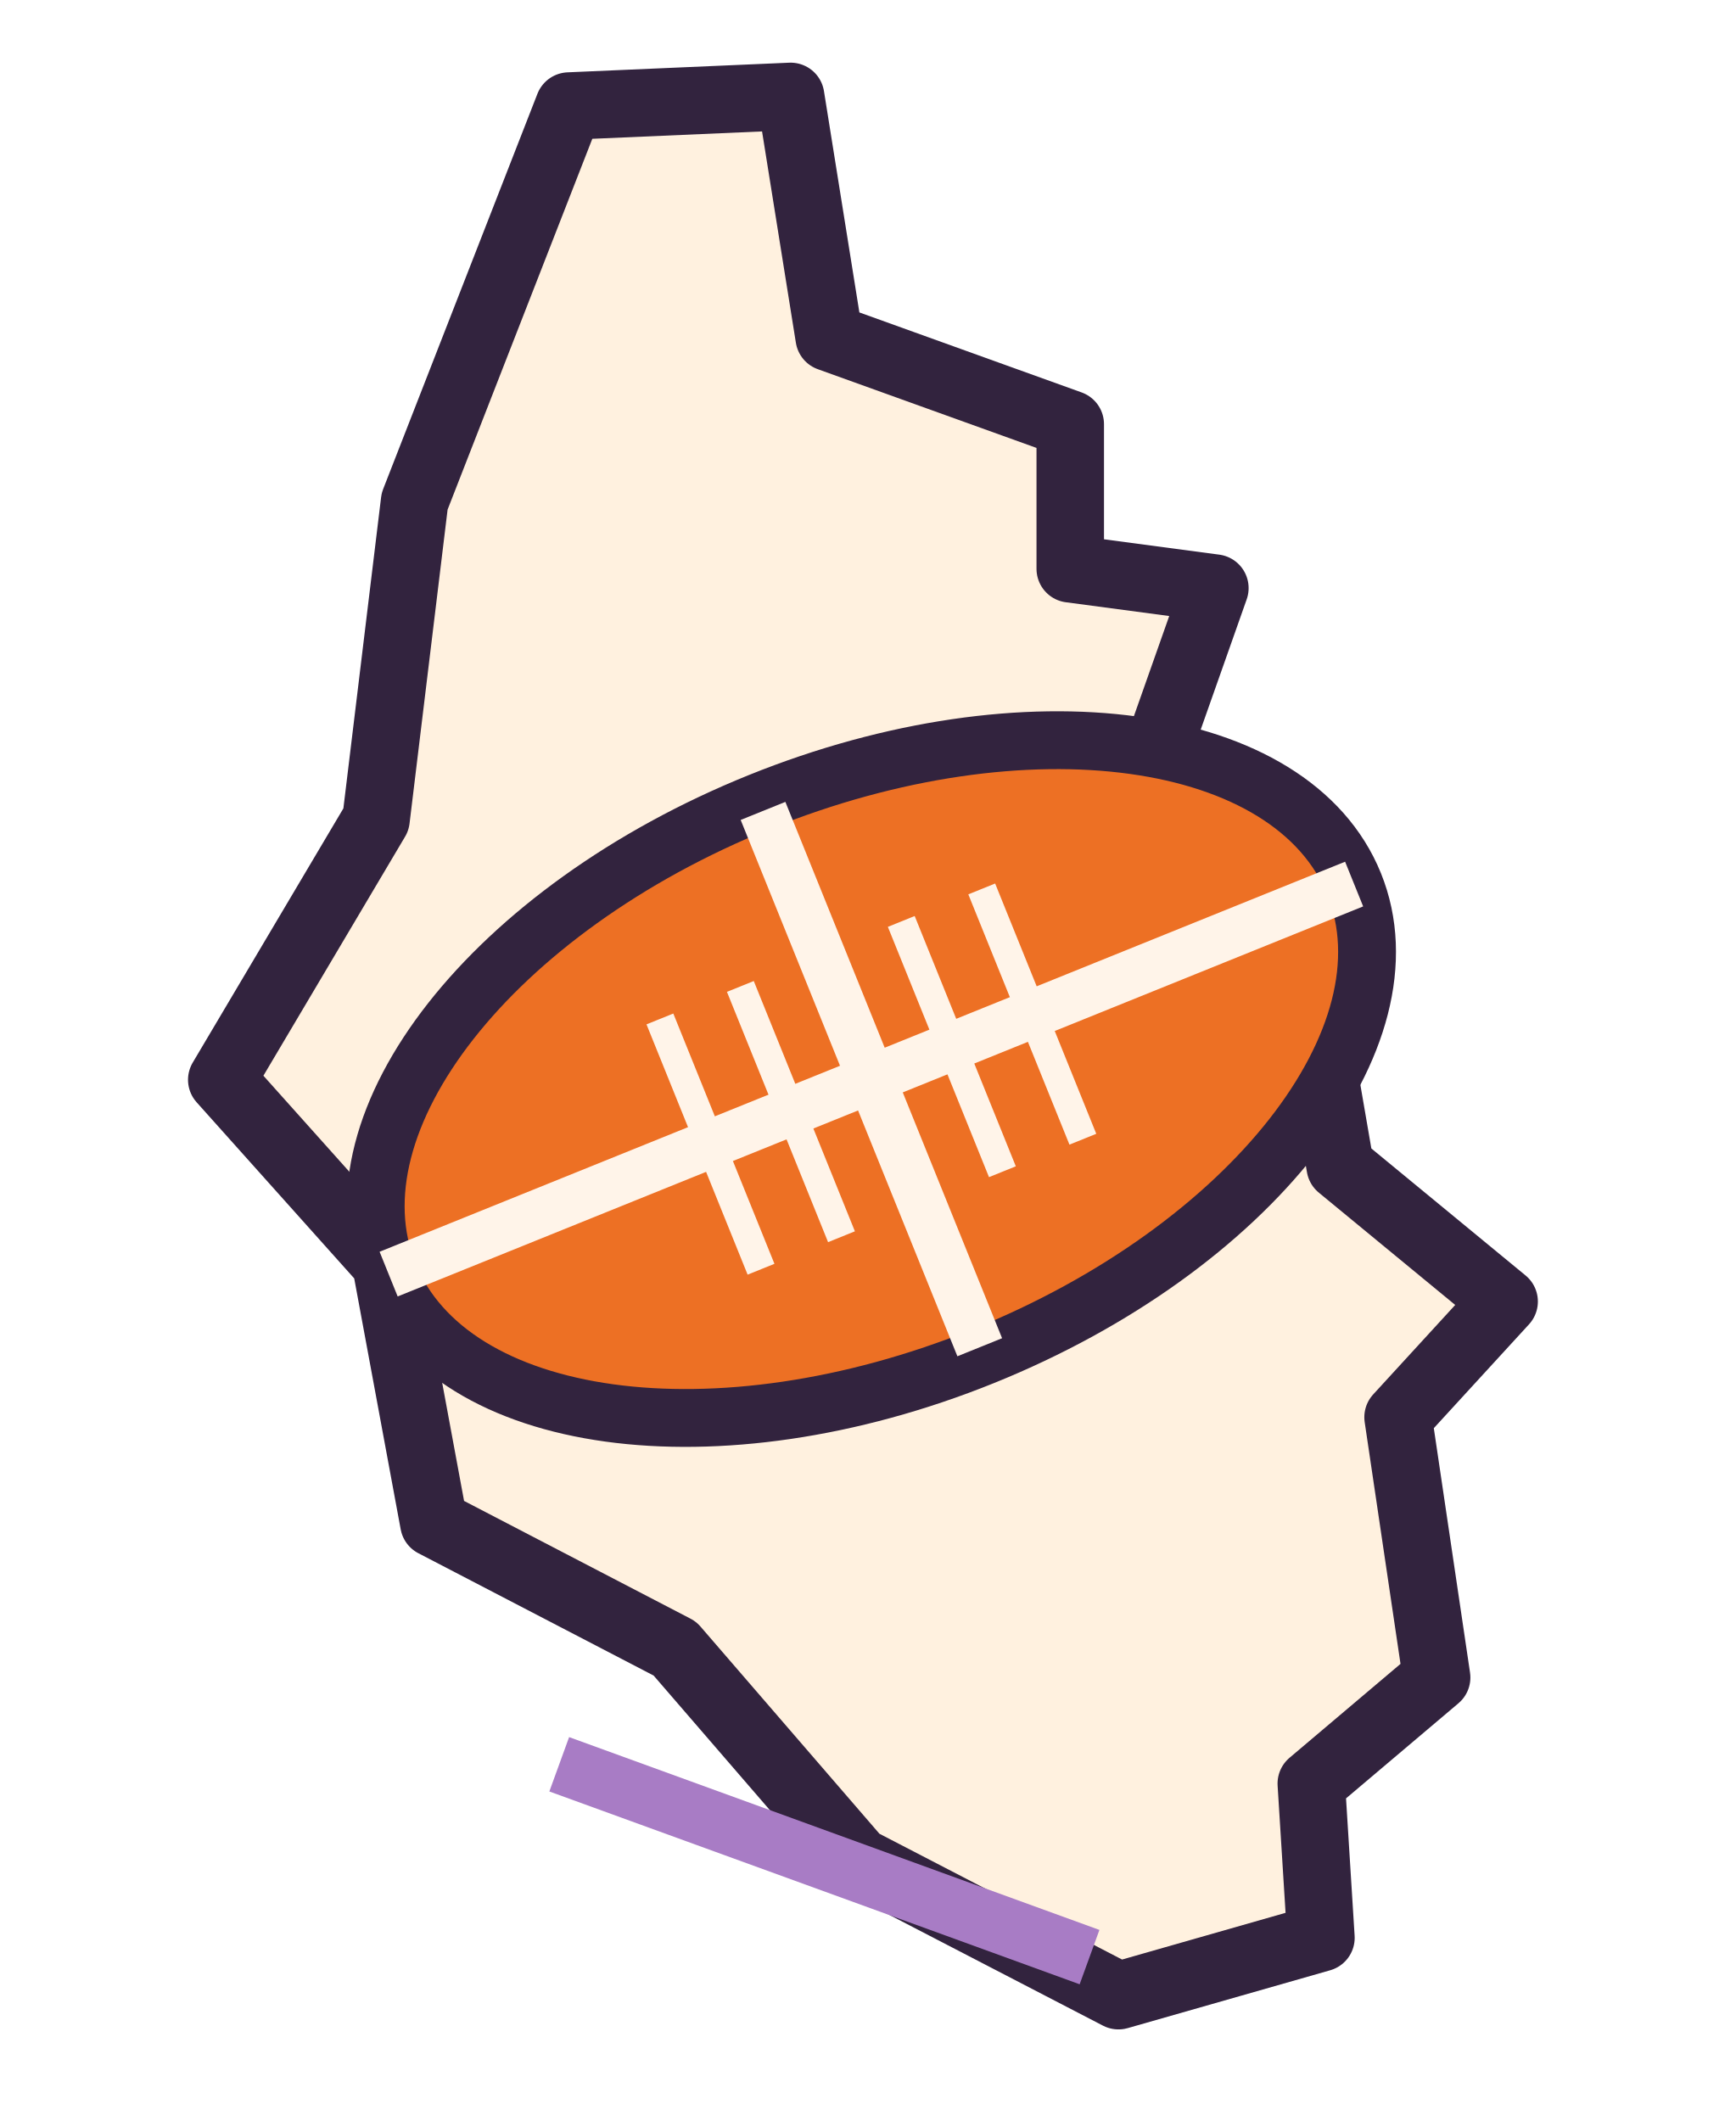
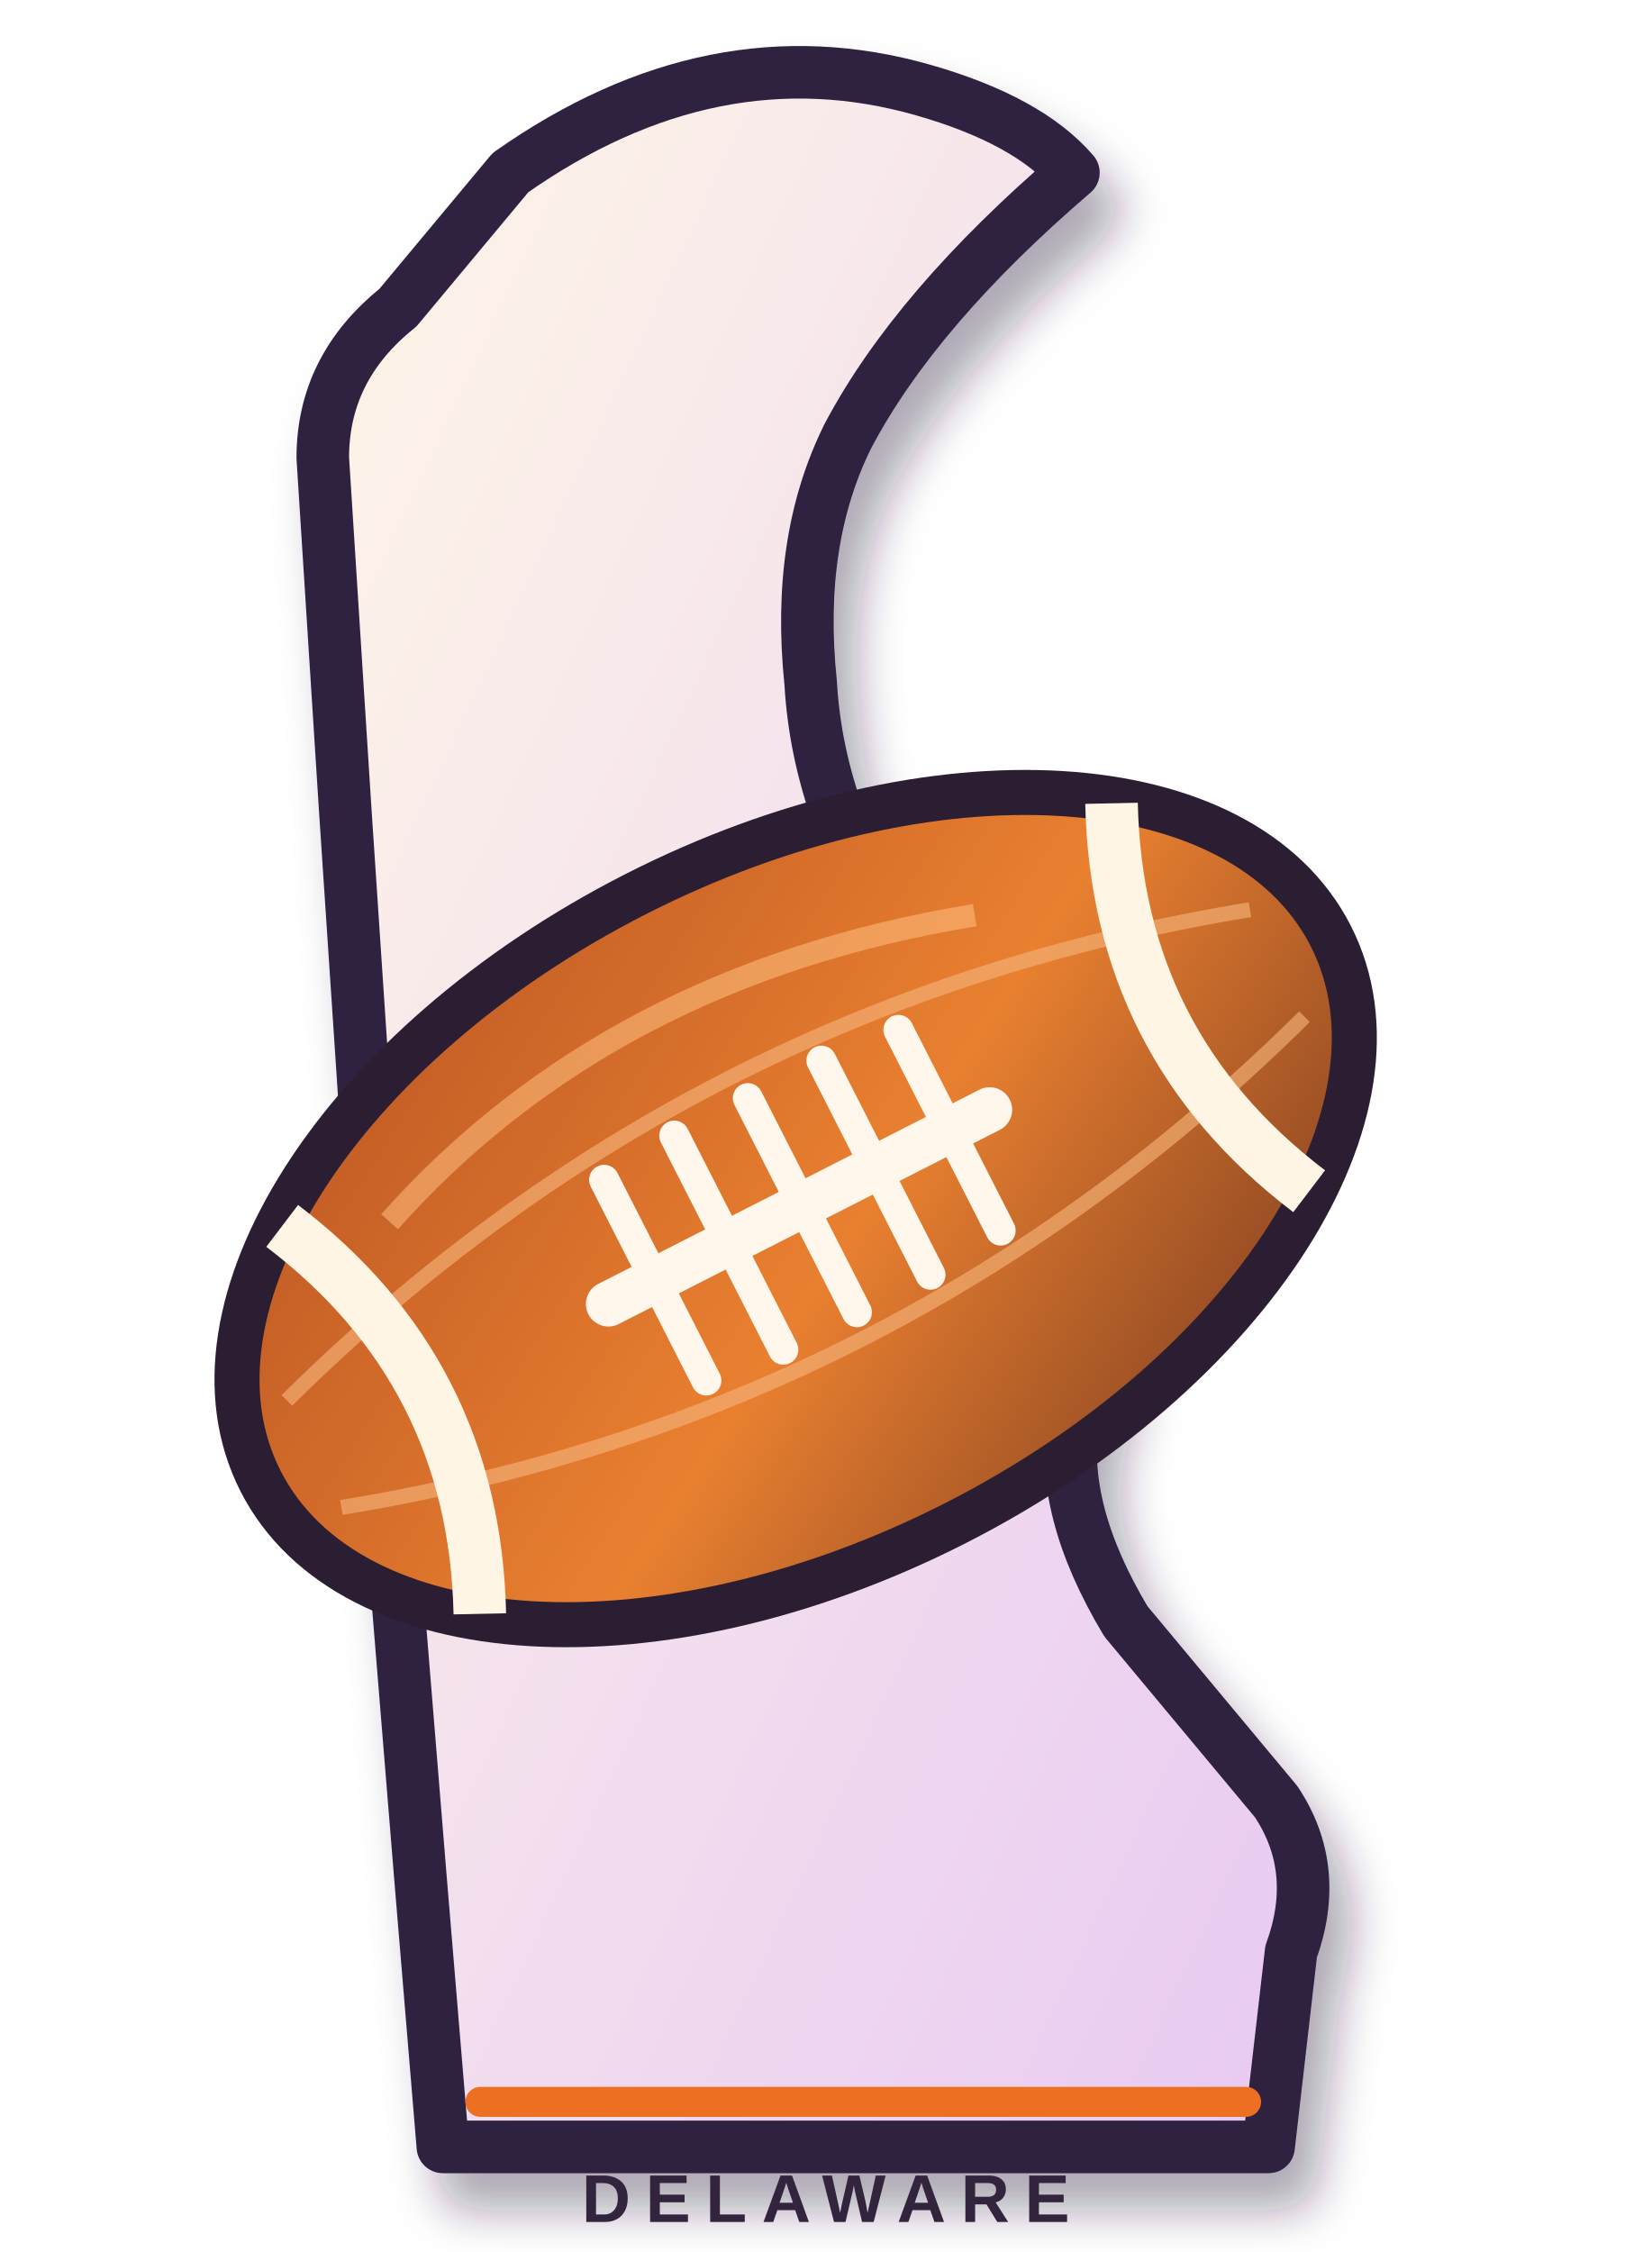
- <svg xmlns="http://www.w3.org/2000/svg" viewBox="0 0 180 220">
-   <path d="M59 11 L82 10 L86 35 L111 44 L111 59 L126 61 L120 78 L134 92 L139 121 L156 135 L145 147 L149 174 L136 185 L137 201 L116 207 L89 193 L70 171 L45 158 L40 131 L23 112 L39 85 L43 52 Z" fill="#fff1df" stroke="#32233e" stroke-width="7" stroke-linejoin="round" />
-   <g transform="rotate(-22 90 111)">
-     <ellipse cx="90" cy="112" rx="54" ry="31" fill="#ed7024" stroke="#32233e" stroke-width="6" />
-     <path d="M36 112h108M90 82v60" stroke="#fff4e9" stroke-width="5" />
-     <path d="M72 98v28m9-28v28m9-28v28m9-28v28m9-28v28" stroke="#fff4e9" stroke-width="3" />
+ <svg xmlns="http://www.w3.org/2000/svg" viewBox="0 0 220 300" role="img" aria-label="Delaware state outline with detailed football">
+   <defs>
+     <linearGradient id="state" x1="0" x2="1" y1="0" y2="1">
+       <stop stop-color="#fff7e7" />
+       <stop offset="1" stop-color="#e8c9f3" />
+     </linearGradient>
+     <linearGradient id="ball" x1="0" x2="1" y1="0" y2="1">
+       <stop stop-color="#b75222" />
+       <stop offset=".55" stop-color="#e98030" />
+       <stop offset="1" stop-color="#71351f" />
+     </linearGradient>
+     <filter id="shadow">
+       <feDropShadow dx="3" dy="5" stdDeviation="3" flood-color="#2c193b" flood-opacity=".38" />
+     </filter>
+   </defs>
+   <g filter="url(#shadow)">
+     <path d="M68 23 Q95 4 123 12 Q137 16 143 23 Q122 41 113 58 Q106 72 108 91 Q109 109 121 127 Q135 147 144 169 Q147 179 143 189 Q141 201 150 216 L170 240 Q176 249 172 260 L169 286 L59 286 L56 250 L52 201 L49 153 L46 108 L43 61 Q43 49 53 41 Z" fill="url(#state)" stroke="#2f2240" stroke-width="7" stroke-linejoin="round" />
+     <path d="M64 280 L166 280" stroke="#ed7024" stroke-width="4" stroke-linecap="round" />
  </g>
-   <path d="M58 183l55 20" stroke="#a87cc5" stroke-width="6" />
+   <g transform="translate(106 161) rotate(-27)">
+     <ellipse rx="80" ry="47" fill="url(#ball)" stroke="#2b1e32" stroke-width="6" />
+     <path d="M-72 -8 Q0 -31 72 -8 M-72 8 Q0 31 72 8" fill="none" stroke="#f5b177" stroke-width="2" opacity=".65" />
+     <path d="M-62 -29 Q-48 0 -62 29 M62 -29 Q48 0 62 29" stroke="#fff5e5" stroke-width="7" fill="none" />
+     <path d="M-28 0 H29" stroke="#fff7ec" stroke-width="6" stroke-linecap="round" />
+     <path d="M-21 -15 V15 M-10 -16 V16 M1 -16 V16 M12 -16 V16 M23 -15 V15" stroke="#fff7ec" stroke-width="4" stroke-linecap="round" />
+     <path d="M-49 -23 Q-8 -39 39 -24" fill="none" stroke="#ffbf80" stroke-width="3" opacity=".55" />
+   </g>
+   <text x="110" y="296" font-family="Arial,sans-serif" font-size="9" font-weight="900" text-anchor="middle" fill="#32243d" letter-spacing="2">DELAWARE</text>
</svg>
